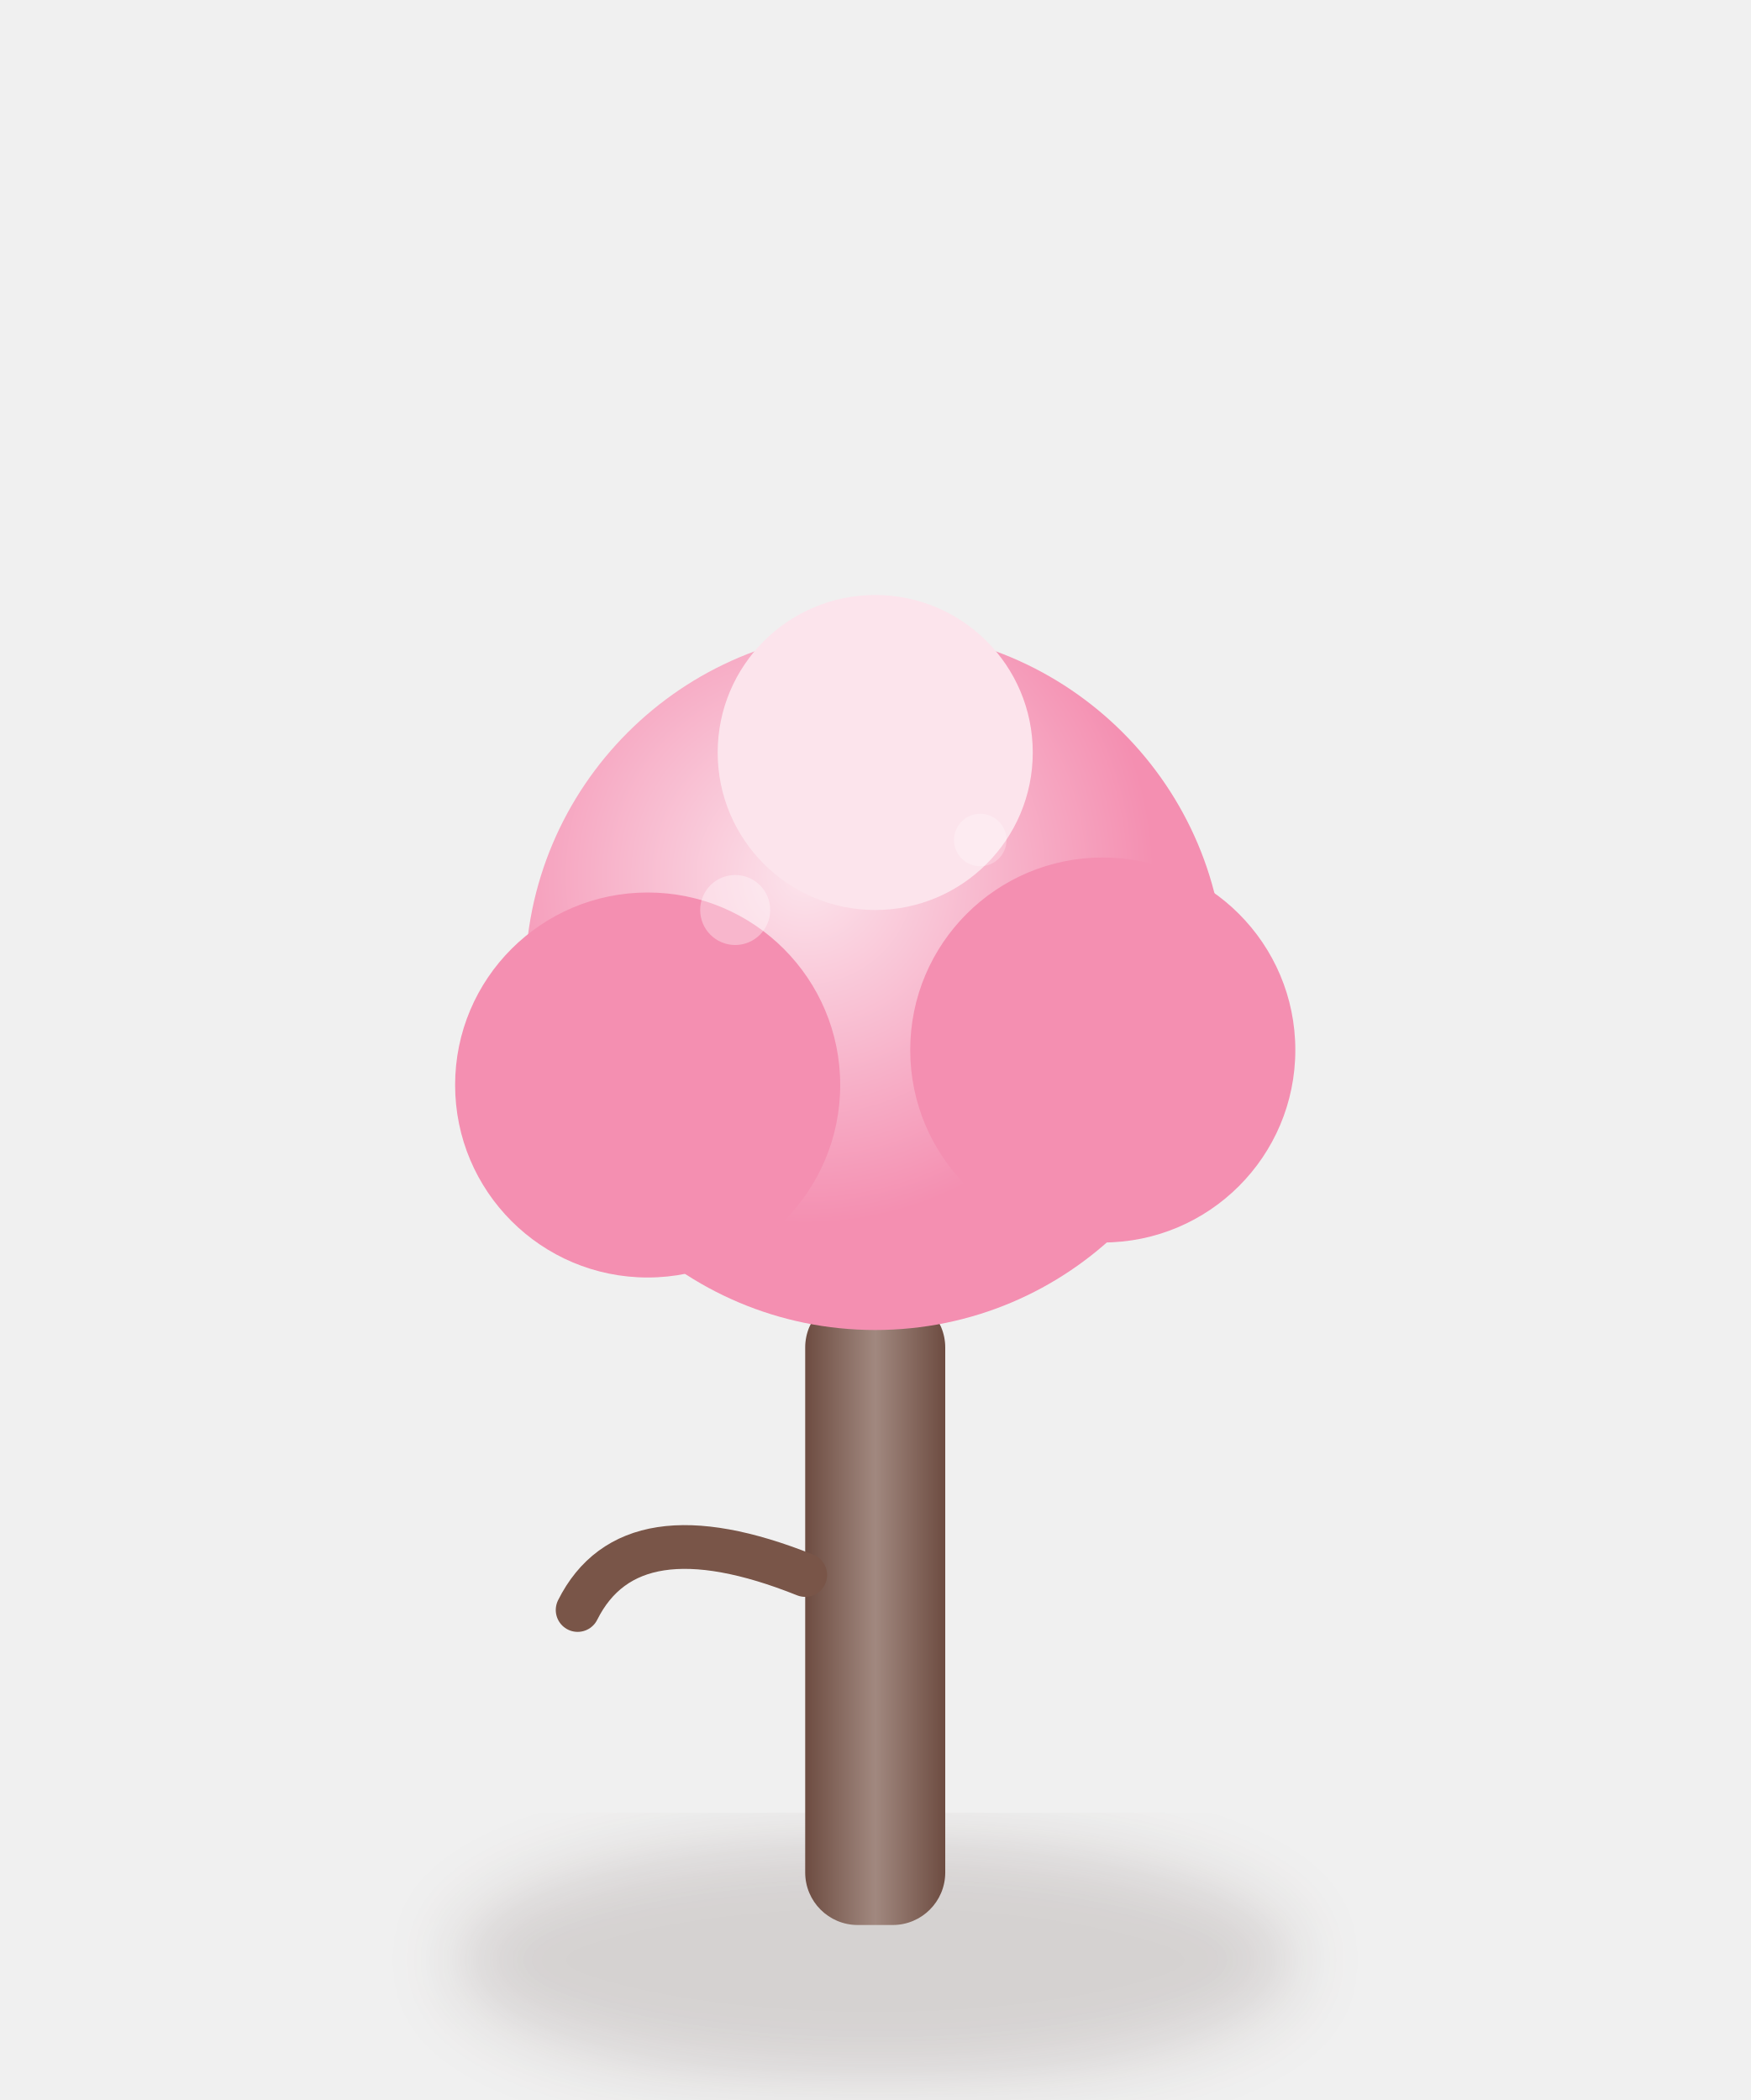
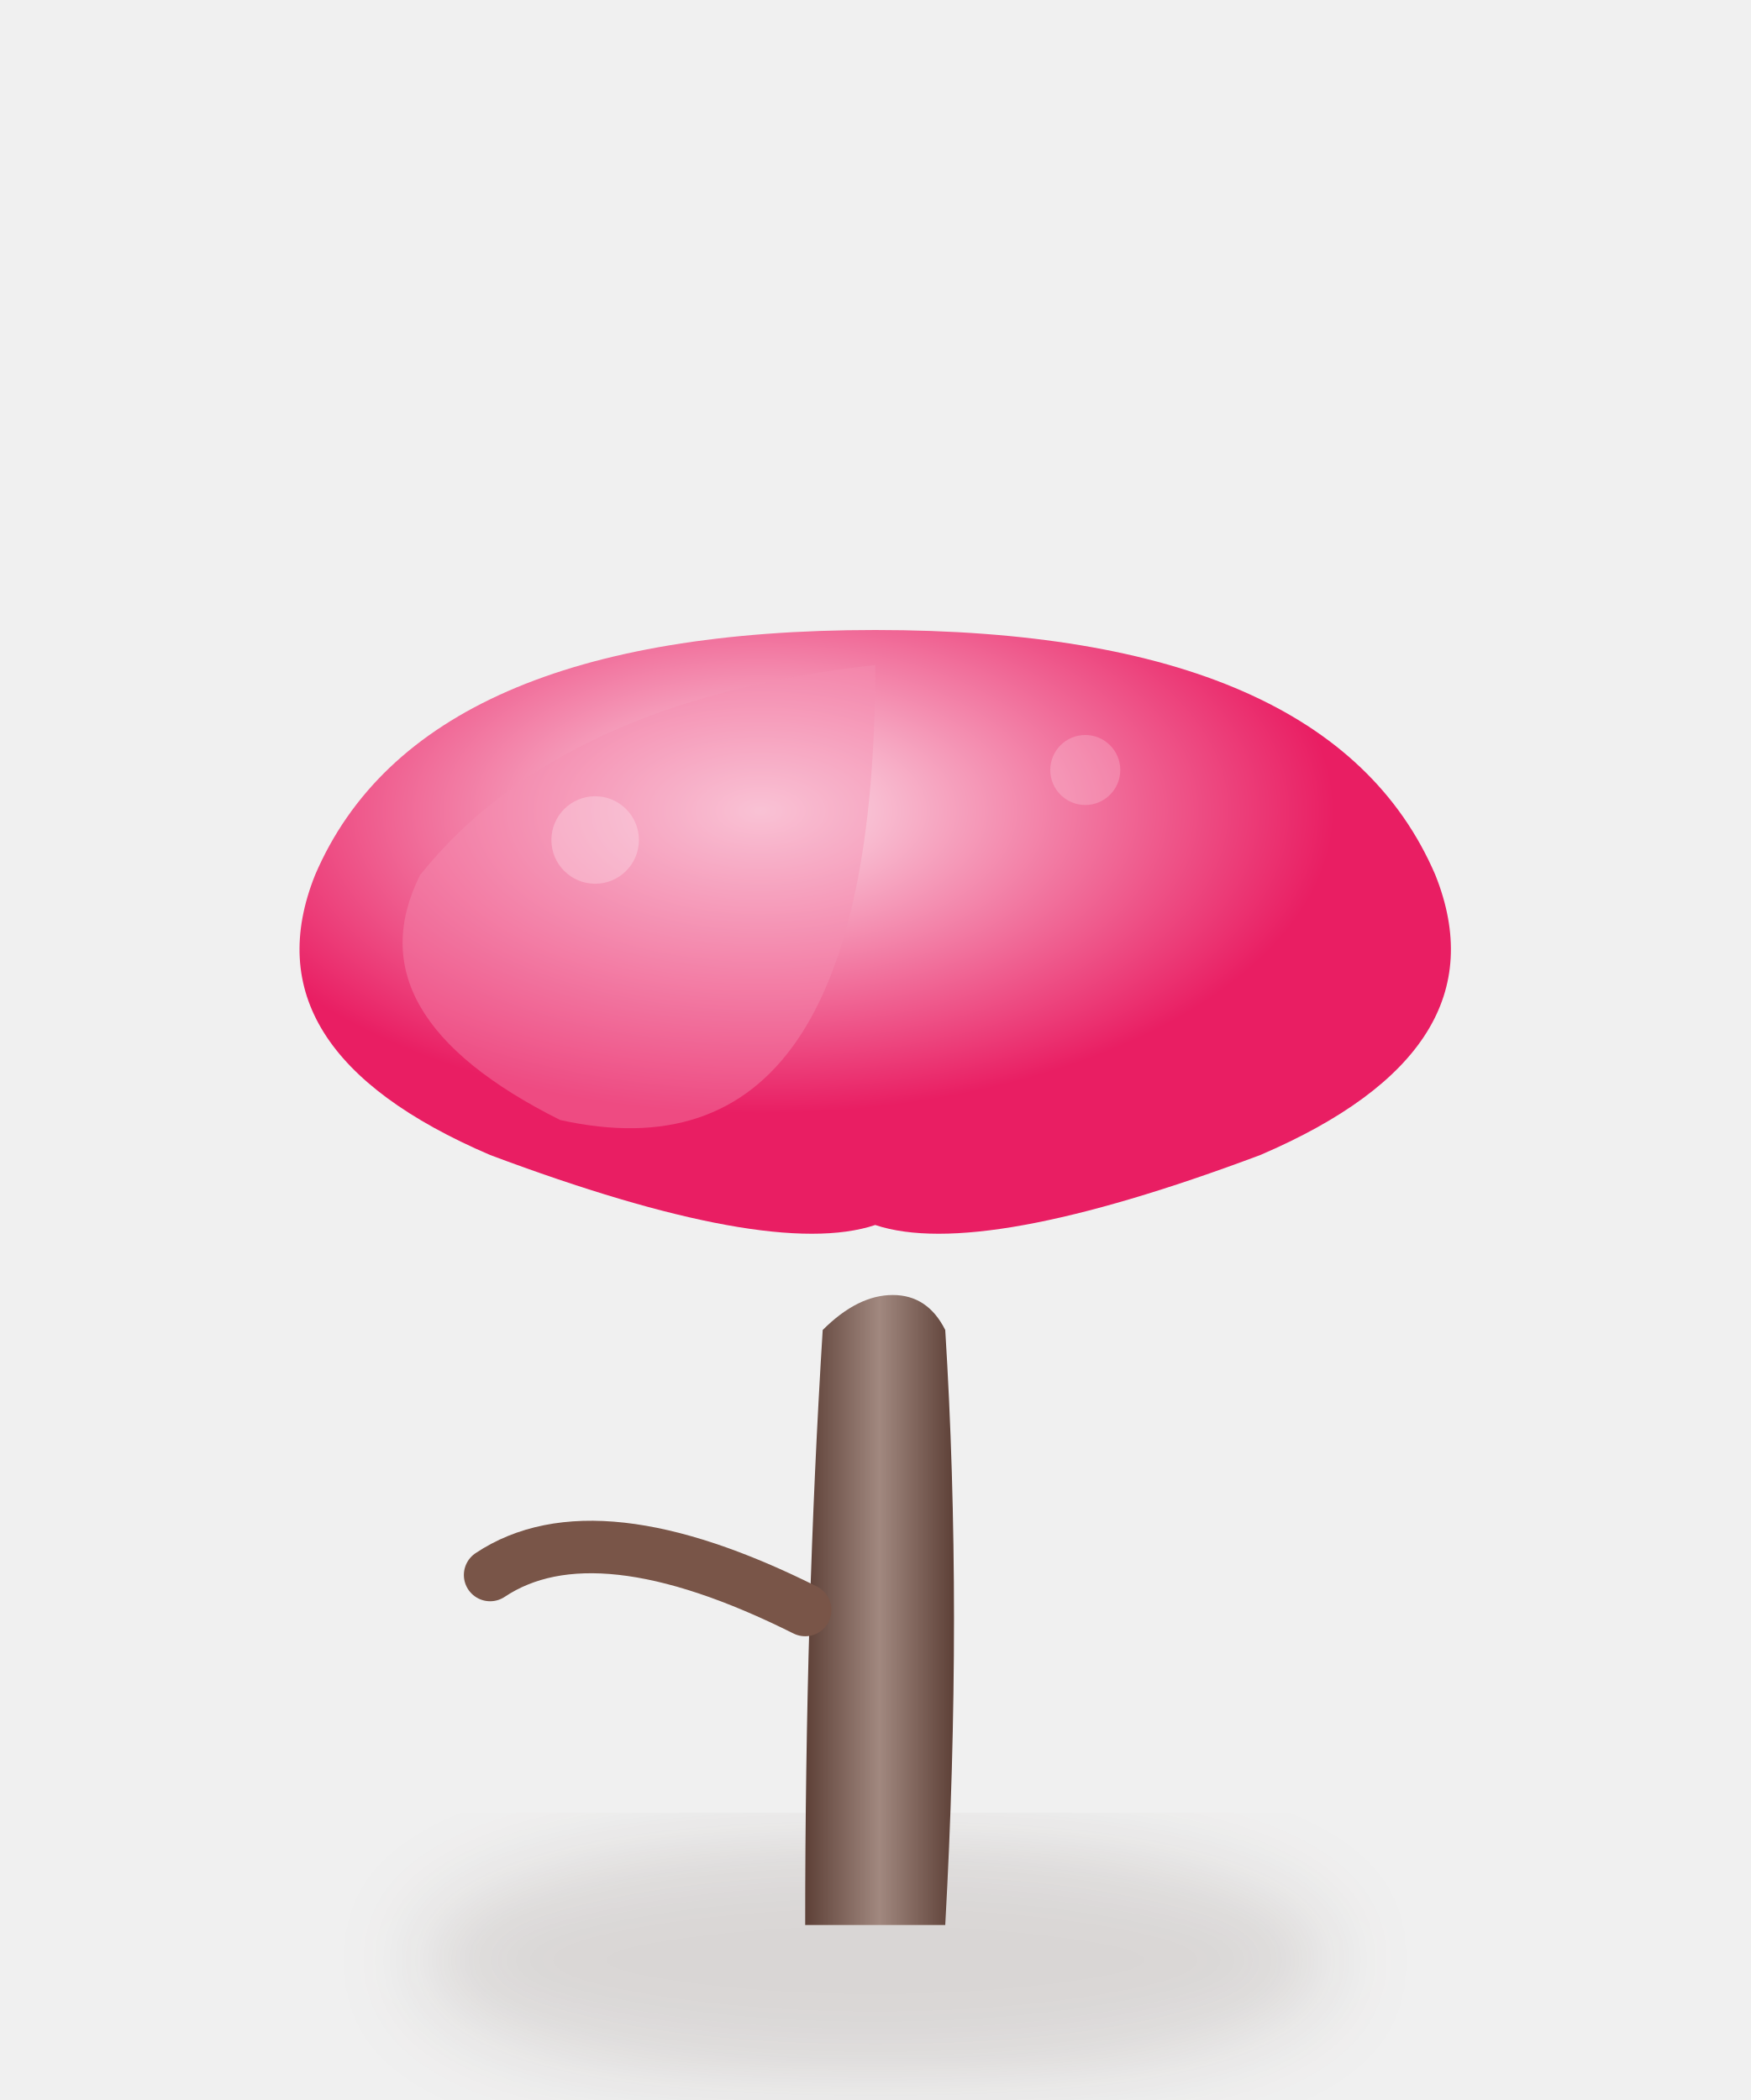
<svg xmlns="http://www.w3.org/2000/svg" viewBox="0 0 100 120">
  <defs>
-     <radialGradient id="blG" cx="40%" cy="35%">
+     <radialGradient id="bG" cx="40%" cy="30%">
      <stop offset="0%" stop-color="#FCE4EC" />
-       <stop offset="100%" stop-color="#F48FB1" />
+       <stop offset="100%" stop-color="#E91E63" />
    </radialGradient>
    <linearGradient id="tG" x1="0" y1="0" x2="1" y2="0">
-       <stop offset="0%" stop-color="#6D4C41" />
+       <stop offset="0%" stop-color="#5D4037" />
      <stop offset="50%" stop-color="#A1887F" />
-       <stop offset="100%" stop-color="#6D4C41" />
+       <stop offset="100%" stop-color="#5D4037" />
    </linearGradient>
-     <filter id="sh">
-       <feGaussianBlur stdDeviation="2" />
+     <filter id="s">
+       <feGaussianBlur stdDeviation="2.5" />
    </filter>
  </defs>
-   <ellipse cx="50" cy="112" rx="24" ry="7" fill="#3E2723" opacity="0.15" filter="url(#sh)" />
-   <rect x="46" y="74" width="8" height="36" rx="3" fill="url(#tG)" />
-   <path d="M46 90 Q36 86 33 92" stroke="#795548" stroke-width="2.5" fill="none" stroke-linecap="round" />
-   <circle cx="50" cy="56" r="20" fill="url(#blG)" />
-   <circle cx="37" cy="62" r="11" fill="#F48FB1" />
-   <circle cx="63" cy="60" r="11" fill="#F48FB1" />
-   <circle cx="50" cy="43" r="9" fill="#FCE4EC" />
-   <circle cx="42" cy="52" r="2" fill="#fff" opacity="0.35" />
-   <circle cx="56" cy="48" r="1.5" fill="#fff" opacity="0.25" />
+   <ellipse cx="50" cy="112" rx="26" ry="7" fill="#3E2723" opacity="0.13" filter="url(#s)" />
+   <path d="M46 110 Q46 92 47 76 Q49 74 51 74 Q53 74 54 76 Q55 92 54 110Z" fill="url(#tG)" />
+   <path d="M46 92 Q34 86 28 90" stroke="#795548" stroke-width="3" fill="none" stroke-linecap="round" />
+   <path d="M50 36 Q24 36 18 50 Q14 60 28 66 Q44 72 50 70 Q56 72 72 66 Q86 60 82 50 Q76 36 50 36Z" fill="url(#bG)" />
+   <path d="M50 38 Q32 40 24 50 Q20 58 32 64 Q50 68 50 38Z" fill="#F48FB1" opacity="0.4" />
+   <circle cx="34" cy="48" r="2.5" fill="#fff" opacity="0.25" />
+   <circle cx="62" cy="44" r="2" fill="#fff" opacity="0.2" />
</svg>
